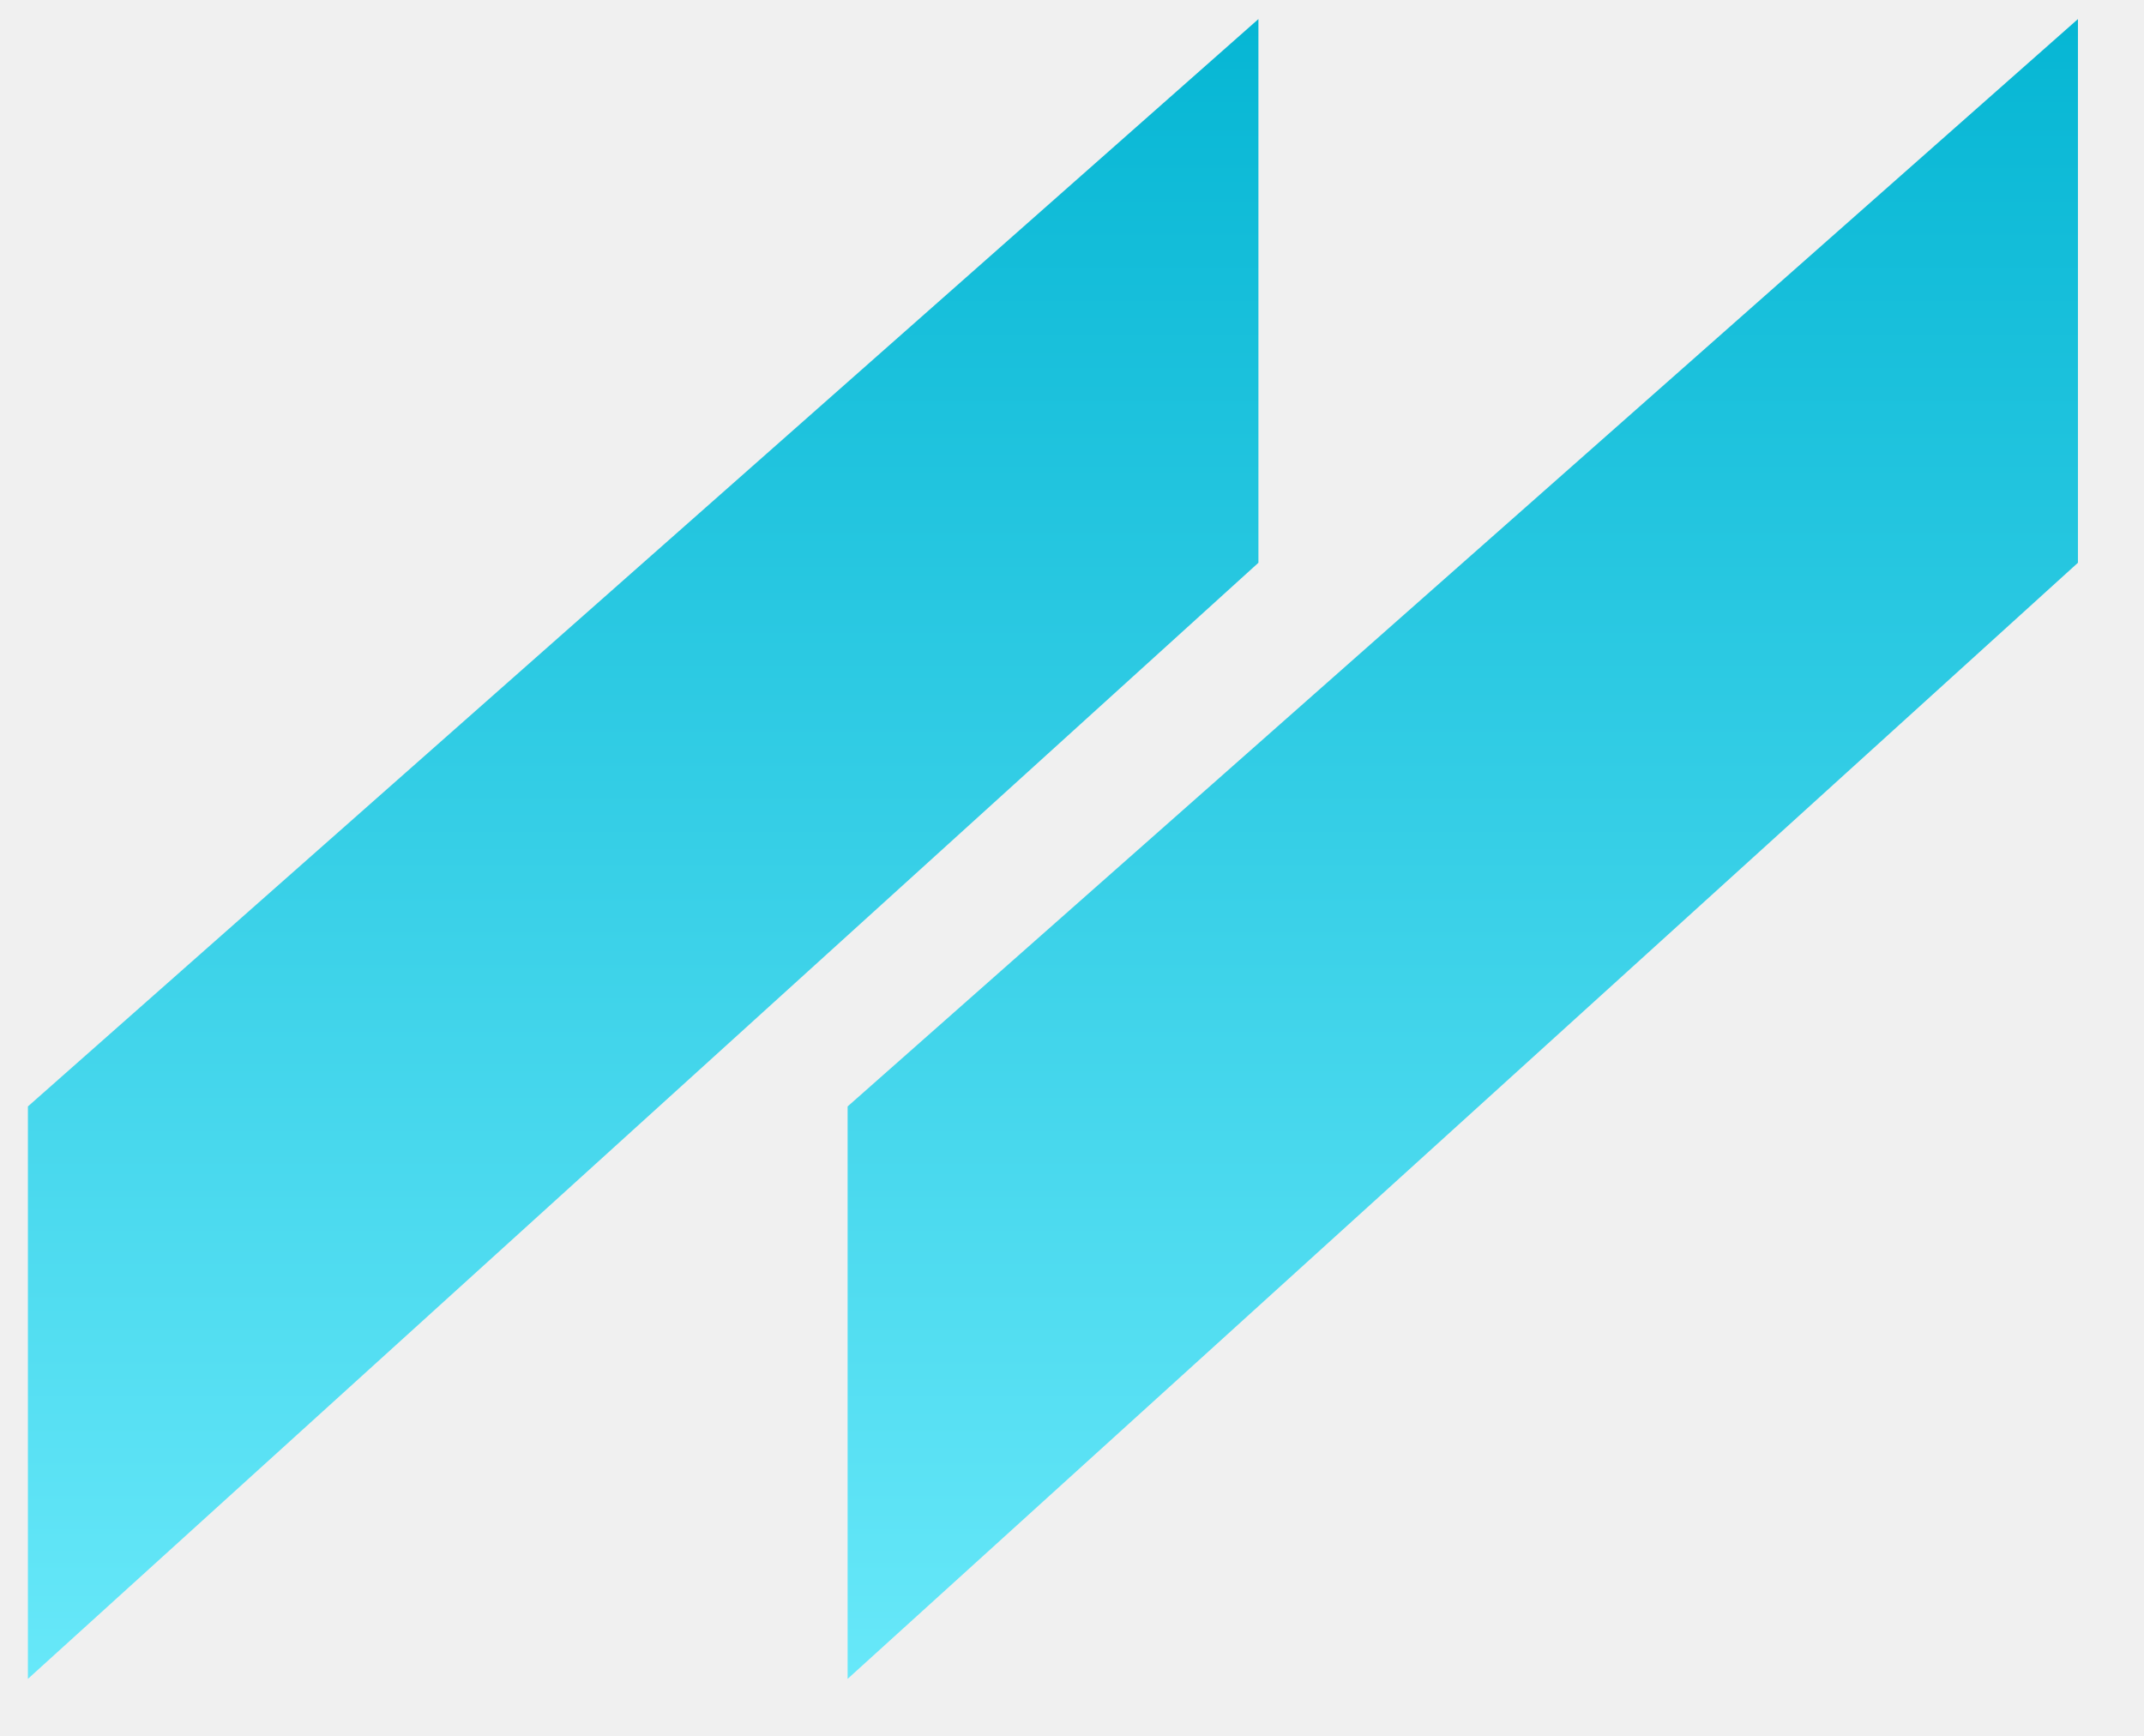
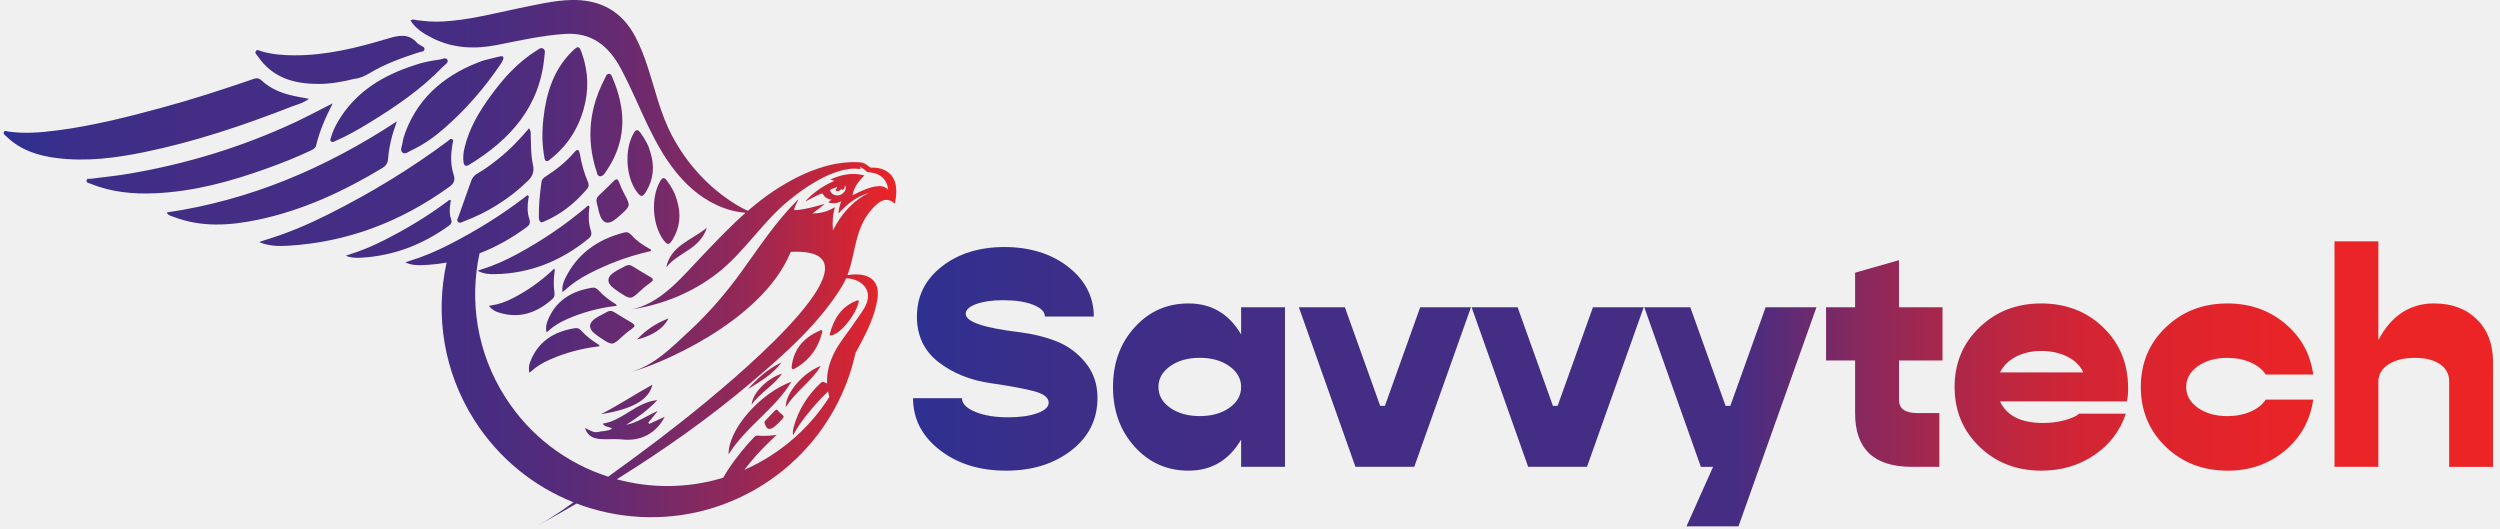
- <svg xmlns="http://www.w3.org/2000/svg" xmlns:xlink="http://www.w3.org/1999/xlink" version="1.1" preserveAspectRatio="xMidYMid meet" viewBox="344.564 330.278 111.737 91.218" width="53.87" height="43.61">
+ <svg xmlns="http://www.w3.org/2000/svg" width="206.28" height="43.61" viewBox="0 0 665 141" fill="none">
+   <g clip-path="url(#clip0_305_3519)">
+     <path d="M267.41 125.56C260.34 125.56 254.44 123.72 249.71 120.03C244.98 116.35 242.61 111.74 242.61 106.23H255.66C255.66 107.67 256.83 108.88 259.17 109.86C261.51 110.84 264.46 111.33 268.02 111.33C271.09 111.33 273.65 110.97 275.71 110.25C277.76 109.53 278.79 108.58 278.79 107.42C278.79 106.09 277.5 105.07 274.94 104.38C272.37 103.69 268.53 102.97 263.42 102.24C257.9 101.45 253.23 99.57 249.39 96.59C245.56 93.61 243.64 89.57 243.64 84.46C243.64 79 245.86 74.54 250.31 71.08C254.76 67.62 260.32 65.9 267.01 65.9C273.7 65.9 279.54 67.68 284.06 71.24C288.57 74.8 290.83 79.21 290.83 84.45H277.78C277.78 83.17 276.74 82.13 274.66 81.31C272.58 80.49 269.9 80.09 266.61 80.09C263.73 80.09 261.35 80.43 259.47 81.11C257.59 81.79 256.66 82.66 256.66 83.72C256.66 85.84 261.42 87.47 270.93 88.61C274.76 89.1 278.16 89.95 281.13 91.16C284.09 92.37 286.62 94.27 288.69 96.85C290.77 99.43 291.81 102.53 291.81 106.15C291.81 111.89 289.49 116.56 284.84 120.16C280.19 123.76 274.39 125.56 267.43 125.56H267.41ZM330.13 81.97H341.83V124.54H330.13V117.28C326.89 122.8 322.22 125.56 316.1 125.56C310.36 125.56 305.57 123.43 301.72 119.16C297.87 114.89 295.95 109.58 295.95 103.23C295.95 96.88 297.87 91.58 301.72 87.33C305.57 83.07 310.36 80.95 316.1 80.95C322.22 80.95 326.89 83.71 330.13 89.23V81.97ZM311.21 108.8C313.3 110.27 315.93 111 319.1 111C322.27 111 324.9 110.27 326.99 108.8C329.08 107.33 330.13 105.48 330.13 103.25C330.13 101.02 329.08 99.17 326.99 97.68C324.9 96.2 322.27 95.46 319.1 95.46C315.93 95.46 313.3 96.2 311.21 97.68C309.12 99.16 308.07 101.02 308.07 103.25C308.07 105.48 309.12 107.33 311.21 108.8ZM360.63 124.54L345.54 81.97H357.81L367.23 108.27H368.49L377.91 81.97H391.45L376.32 124.54H360.62H360.63ZM406.71 124.54L391.62 81.97H403.89L413.31 108.27H414.57L423.99 81.97H437.53L422.4 124.54H406.7H406.71ZM470.08 81.97H483.62L462.82 140.41H448.95L456.04 124.55H452.78L437.69 81.98H449.96L459.38 108.28H460.64L470.06 81.98L470.08 81.97ZM517.26 96.16H505.64V106.68C505.64 109.02 507.26 110.19 510.49 110.19H516.4V124.54H509.06C498.97 124.54 493.93 119.78 493.93 110.27V96.16H486.18V81.97H493.93V72.75L505.63 69.41V81.97H517.25V96.16H517.26ZM566.77 103.58C566.77 105.02 566.65 106.19 566.4 107.09H532.59C534.38 110.92 538.2 112.84 544.05 112.84C546.17 112.84 548.13 112.59 549.92 112.08C551.71 111.58 552.98 111 553.71 110.35H566.15C564.65 114.92 561.86 118.59 557.77 121.38C553.68 124.17 548.95 125.56 543.6 125.56C537.02 125.56 531.52 123.43 527.1 119.16C522.68 114.89 520.47 109.58 520.47 103.23C520.47 96.88 522.68 91.58 527.12 87.33C531.55 83.07 537.04 80.95 543.59 80.95C550.14 80.95 555.74 83.09 560.15 87.37C564.56 91.65 566.76 97.05 566.76 103.58H566.77ZM543.61 93.63C541.05 93.63 538.8 94.13 536.86 95.14C534.92 96.15 533.5 97.55 532.6 99.34H554.82C553.98 97.55 552.55 96.15 550.54 95.14C548.53 94.14 546.22 93.63 543.61 93.63ZM593.28 125.56C586.7 125.56 581.2 123.43 576.78 119.16C572.36 114.89 570.15 109.58 570.15 103.23C570.15 96.88 572.36 91.58 576.8 87.33C581.23 83.07 586.72 80.95 593.27 80.95C599.22 80.95 604.33 82.73 608.6 86.29C612.87 89.85 615.38 94.39 616.14 99.91H603.46C602.62 98.58 601.28 97.5 599.44 96.69C597.61 95.87 595.55 95.47 593.26 95.47C590.08 95.47 587.45 96.21 585.37 97.69C583.29 99.17 582.25 101.03 582.25 103.26C582.25 105.49 583.3 107.34 585.39 108.81C587.48 110.28 590.11 111.01 593.26 111.01C595.54 111.01 597.6 110.61 599.44 109.81C601.27 109.01 602.61 107.94 603.46 106.61H616.14C615.35 112.13 612.83 116.67 608.58 120.23C604.32 123.79 599.22 125.57 593.27 125.57L593.28 125.56ZM648.41 80.95C653.14 80.95 656.94 82.37 659.81 85.21C662.68 88.05 664.11 91.84 664.11 96.57V124.55H652.41V101.67C652.41 99.77 651.59 98.26 649.94 97.14C648.29 96.02 646.09 95.47 643.31 95.47C640.35 95.47 637.97 96.05 636.19 97.22C634.41 98.39 633.52 99.93 633.52 101.83V124.54H621.82V64.39H633.52V90.73C636.97 84.21 641.93 80.94 648.4 80.94L648.41 80.95Z" fill="url(#paint0_linear_305_3519)" />
+     <path d="M198.55 103.81C201.08 100.91 203.92 98.38 207.51 96.68C205.23 99.85 201.84 101.77 198.55 103.81ZM210.15 101.82C201.75 104.95 193.28 114.56 193.4 121.23C197.92 113.92 206.02 108.91 210.15 101.82ZM199.57 107.92C201.81 104.76 205.59 102.75 207.64 99.68C203.78 100.85 199.7 104.92 199.57 107.92ZM208.65 108.64C211.16 104.49 215.69 101.63 217.98 97.61C213.27 99.42 208.55 104.88 208.65 108.64ZM220.72 89.49C221.14 89.44 221.52 89.26 221.89 89.06C223.37 88.21 224.49 86.96 225.51 85.61C226.61 84.15 227.56 82.59 228.05 80.79C228.1 80.59 228.24 80.34 228.04 80.17C227.86 80.02 227.66 80.17 227.48 80.24C223.44 81.82 221.45 85.08 220.4 89.11C220.33 89.39 220.42 89.54 220.73 89.5L220.72 89.49ZM211.28 98.19C211.52 98.08 211.74 97.92 211.96 97.79C215.24 95.68 217.29 92.7 218.28 88.95C218.34 88.7 218.52 88.42 218.32 88.19C218.09 87.93 217.81 88.15 217.59 88.25C213.55 90.06 210.89 92.97 210.26 97.49C210.22 97.81 210.13 98.19 210.4 98.41C210.72 98.67 210.99 98.32 211.27 98.19H211.28ZM207.33 110.3C207.02 110.06 206.74 109.79 206.52 109.48C206.3 109.18 206.08 109.17 205.61 109.68C204.87 110.48 204.11 111.27 203.34 112.06C202.98 112.43 202.88 112.72 203.02 112.98C203.18 113.27 203.3 113.58 203.39 113.78C203.91 114.773 204.84 114.63 206.18 113.35C206.38 113.16 206.58 112.98 206.77 112.79C208.41 111.15 208.41 111.15 207.33 110.3ZM174.4 106.73C168.7 107.31 165.18 112.23 159.83 113.01C160.3 113.94 161.46 113.77 162.33 114.35C161.07 115.11 159.8 114.92 158.64 115.23C157.44 115.55 156.4 114.78 155.07 114.16C155.85 116.52 157.53 117 159.27 117.14C161.16 117.29 163.08 117.01 164.96 117.23C169.81 117.81 174.04 115.7 176.36 111.2C174.88 111.88 173.54 112.49 172.21 113.1C172.14 112.97 172.07 112.84 172 112.7C172.71 111.84 173.42 110.98 174.53 109.63C171.35 111.03 168.97 112.81 166.08 113.33C169.02 111.43 171.87 109.47 174.4 106.73ZM173.09 102.61C168.45 105.18 164.07 108.08 159.39 110.49C167.93 109.12 172.13 106.64 173.09 102.61ZM176.76 71.37C179.69 67.41 185.7 66.62 187.61 60.75C183.33 64.19 177.91 65.58 176.76 71.37ZM168.94 90.59C173.22 89.52 176.06 87.58 177.38 84.93C174.19 86.19 171.5 87.86 168.94 90.59ZM76.76 28.46C78.18 27.9 79.75 27.62 81.45 26.36C79.74 26.04 78.52 25.84 77.32 25.57C74.16 24.87 71.19 23.71 68.8 21.45C67.83 20.53 66.97 20.95 66.05 21.27C58.06 24.03 50.01 26.62 41.84 28.83C32.71 31.3 23.54 33.61 14.13 34.81C9.84 35.36 5.54 35.72 1.22 35.09C0.82 35.03 0.28 34.72 0.04 35.25C-0.17 35.73 0.33 36.01 0.64 36.31C4.39 40.02 9.11 41.53 14.17 42.17C21.97 43.15 29.67 42.18 37.3 40.63C50.85 37.87 63.9 33.48 76.75 28.47L76.76 28.46ZM81.94 40.16C82.58 39.85 83.19 39.53 83.37 38.78C84.3 34.87 85.92 31.24 87.78 27.57C84.33 29.31 80.93 31.14 77.43 32.77C63.37 39.29 48.67 43.76 33.4 46.35C30.07 46.92 26.7 47.23 23.35 47.68C22.9 47.74 22.19 47.5 22.11 48.17C22.04 48.79 22.77 48.85 23.2 49.02C28.7 51.26 34.46 51.82 40.34 51.56C50.72 51.11 60.6 48.41 70.3 44.91C74.25 43.49 78.15 41.95 81.94 40.15V40.16ZM102.57 42.3C102.82 38.99 103.65 35.78 104.91 32.38C85.91 44.84 65.78 53.42 43.51 56.68C43.82 57.46 44.61 57.57 45.28 57.83C52.71 60.71 60.29 60.2 67.85 58.62C79.76 56.13 90.63 51.08 101 44.84C101.99 44.24 102.48 43.52 102.57 42.3ZM120.03 46.5C119.13 43.83 119.3 41.07 119.76 38.33C119.83 37.93 120.16 37.43 119.66 37.14C119.18 36.86 118.87 37.36 118.54 37.61C108.48 45.12 97.78 51.57 86.57 57.2C81.2 59.9 75.66 62.25 69.89 63.99C69.31 64.16 68.75 64.38 68.18 64.58C70.71 65.66 73.27 65.71 75.8 65.56C91.75 64.63 106.03 59.13 118.93 49.82C120.19 48.91 120.53 48.01 120.02 46.51L120.03 46.5ZM156.12 54.93C155.83 54.72 155.66 55.06 155.47 55.22C149.74 60.08 143.59 64.19 137.11 67.72C134.01 69.41 130.8 70.86 127.43 71.88C127.09 71.98 126.76 72.11 126.43 72.23C127.97 73.05 129.48 73.16 130.98 73.14C140.41 72.99 148.71 69.64 156.07 63.63C156.79 63.04 156.97 62.44 156.62 61.38C156 59.52 156.02 57.62 156.21 55.74C156.24 55.47 156.42 55.13 156.11 54.92L156.12 54.93ZM156.2 72.99C161.16 70.42 166.48 68.39 172.28 67.07C172.47 67.03 172.8 67.09 172.72 66.77C172.64 66.44 172.31 66.38 172.08 66.25C170.49 65.35 168.94 64.32 167.63 62.86C166.89 62.04 166.34 61.83 165.63 62.01C158.37 63.84 152.97 67.78 149.81 74.27C149.31 75.3 148.91 76.42 149.09 77.94C149.29 77.77 149.51 77.62 149.7 77.44C151.62 75.66 153.83 74.21 156.2 72.98V72.99ZM145.1 85.63C144.78 86.45 144.55 87.36 144.84 88.66C144.99 88.54 145.16 88.43 145.3 88.29C146.73 86.96 148.44 85.95 150.31 85.13C154.21 83.42 158.46 82.21 163.18 81.63C163.33 81.61 163.61 81.7 163.52 81.42C163.42 81.13 163.14 81.05 162.94 80.92C161.53 80.01 160.14 79 158.91 77.65C158.21 76.89 157.73 76.66 157.16 76.74C151.27 77.61 147.13 80.43 145.1 85.62V85.63ZM146.96 71.81C146.81 71.56 146.69 71.83 146.58 71.94C143.13 75.2 139.48 77.71 135.68 79.63C133.86 80.55 131.99 81.22 130.05 81.48C129.86 81.51 129.67 81.56 129.47 81.6C130.29 82.65 131.13 83.05 131.97 83.33C137.26 85.07 142.07 83.68 146.49 79.69C146.92 79.3 147.05 78.79 146.91 77.76C146.66 75.95 146.76 74.23 146.96 72.57C146.99 72.33 147.11 72.06 146.95 71.8L146.96 71.81ZM140.72 99.08C142.15 97.75 143.86 96.74 145.73 95.92C149.63 94.21 153.88 93 158.6 92.42C158.75 92.4 159.03 92.49 158.94 92.21C158.84 91.92 158.56 91.84 158.36 91.71C156.95 90.8 155.56 89.79 154.33 88.44C153.63 87.68 153.15 87.45 152.58 87.53C146.69 88.4 142.55 91.22 140.52 96.41C140.2 97.23 139.97 98.14 140.26 99.44C140.41 99.32 140.58 99.21 140.72 99.07V99.08ZM119.36 58.44C118.87 57 118.96 55.5 119.21 54.01C119.25 53.79 119.42 53.52 119.16 53.36C118.9 53.21 118.73 53.48 118.55 53.61C113.1 57.68 107.3 61.17 101.23 64.22C98.32 65.68 95.32 66.95 92.2 67.9C91.89 67.99 91.58 68.11 91.27 68.22C92.64 68.81 94.03 68.83 95.4 68.75C104.04 68.25 111.78 65.27 118.77 60.22C119.45 59.73 119.64 59.24 119.36 58.43V58.44ZM83.79 22.4C87.07 22.4 90.27 21.87 93.61 21.02C95.03 20.91 96.42 20.25 97.78 19.43C101.89 16.97 106.38 15.39 110.91 13.92C111.41 13.76 112.19 13.84 112.27 13.15C112.35 12.48 111.56 12.38 111.15 12.04C110.92 11.84 110.56 11.76 110.37 11.53C108.01 8.75 105.34 9.44 102.29 10.35C94.25 12.76 86.11 14.78 77.62 14.76C74.61 14.76 71.62 14.52 68.71 13.67C68.26 13.54 67.69 13.1 67.32 13.58C66.87 14.17 67.53 14.61 67.82 15.03C71.67 20.68 77.34 22.38 83.8 22.38L83.79 22.4ZM143.99 13.01C143.28 12.54 142.66 13.18 142.12 13.52C137.21 16.59 133.4 20.81 130.02 25.44C126.9 29.71 124.18 34.19 122.96 39.42C122.66 40.71 122.49 42.01 122.7 43.33C122.85 44.29 123.37 44.45 124.16 43.97C135.24 37.24 143.18 28.35 144.29 14.76C144.34 14.16 144.61 13.42 143.99 13.01ZM132.4 15.05C131.06 15.35 129.73 15.7 127.93 16.15C118.64 19.48 110.98 25.22 107.19 35.23C106.82 36.22 106.51 37.26 106.37 38.3C106.26 39.11 105.63 40.16 106.48 40.74C107.19 41.22 108.01 40.47 108.72 40.14C111.98 38.63 114.88 36.56 117.57 34.21C123.3 29.21 128.24 23.51 132.51 17.22C132.76 16.86 132.98 16.48 133.16 16.08C133.54 15.27 133.33 14.84 132.39 15.05H132.4ZM151.78 13.58C146.7 18.52 144.75 24.84 143.99 31.64C143.89 32.53 143.82 33.41 143.78 34.31C143.7 35.96 143.72 37.64 143.89 39.37C143.98 40.33 144.12 41.31 144.3 42.31C144.7 43.7 145.63 42.64 146.24 42.15C149.3 39.66 151.68 36.63 153.29 33.05C153.4 32.81 153.5 32.58 153.6 32.34C154.03 31.3 154.4 30.26 154.7 29.21C156.13 24.26 156.06 19.25 154.26 14.2C153.55 12.19 153.27 12.14 151.78 13.59V13.58ZM116.14 15.92C114.03 16.21 111.94 16.59 109.9 17.3C101.38 20.01 94.02 24.32 89.29 32.26C88.49 33.61 87.8 35.01 87.37 36.53C87.26 36.92 86.93 37.4 87.37 37.75C87.77 38.07 88.2 37.73 88.59 37.57C91.7 36.22 94.63 34.54 97.51 32.78C104.57 28.46 111.39 23.83 117.16 17.82C117.69 17.27 118.8 16.71 118.38 15.93C117.97 15.17 116.9 15.83 116.15 15.93L116.14 15.92ZM140.16 34.23C137.54 37.32 134.87 40.11 131.81 42.51C130.08 43.86 128.34 45.19 126.42 46.27C125.53 46.77 125.01 47.44 124.69 48.37C123.6 51.5 122.46 54.62 121.35 57.75C121.19 58.2 120.8 58.68 121.19 59.16C121.34 59.34 121.49 59.41 121.66 59.42C121.96 59.44 122.28 59.25 122.57 59.14C125.77 57.94 128.8 56.46 131.64 54.68C134.6 52.84 137.36 50.69 139.91 48.2C141.15 46.99 141.59 45.69 141.21 43.98C141.08 43.36 140.97 42.74 140.9 42.12C140.67 40.22 140.68 38.3 140.62 36.39V36.32C140.6 35.71 140.76 35.07 140.18 34.25L140.16 34.23ZM164.43 26.84C163.99 24.85 163.33 22.86 162.46 20.85C162.26 20.39 162.13 19.63 161.4 19.71C160.76 19.78 160.63 20.48 160.38 20.95C159.11 23.37 158.14 25.83 157.49 28.33C157.23 29.32 157.03 30.32 156.88 31.33C156.25 35.39 156.48 39.55 157.6 43.82C157.76 44.36 157.87 44.92 158.09 45.43C158.35 46.02 158.26 46.98 159.14 47.02C159.87 47.05 160.29 46.34 160.68 45.78C164.49 40.26 165.66 34.55 164.78 28.7C164.68 28.09 164.57 27.47 164.43 26.85V26.84ZM153.72 41.08C153.47 39.64 152.95 39.79 152.13 40.74C150 43.24 147.44 45.24 144.7 47.02C144.12 47.4 143.58 47.77 143.48 48.57C143.06 51.68 142.72 54.78 142.79 57.92C142.82 59.14 143.28 59.56 144.09 59.14C148.91 57.08 152.53 54.06 155.66 50.39C156.19 49.77 156.14 49.14 155.85 48.47C154.82 46.1 154.17 43.62 153.73 41.08H153.72ZM172.51 40.57C172.04 38.71 171.04 37 169.85 35.37C169.11 34.37 168.62 34.61 168.08 35.54C165.55 39.88 165.95 47.24 168.97 51.25C170 52.63 170.46 52.64 171.38 51.13C173.38 47.84 173.72 44.34 172.52 40.57H172.51ZM164.24 48.75C163.89 47.77 163.53 47.51 162.71 48.34C161.44 49.63 160.13 50.9 158.81 52.13C158.19 52.71 158.01 53.34 158.24 54.15C158.49 55.05 158.68 55.98 158.81 56.56C159.624 59.64 161.177 60.217 163.47 58.29C163.81 58.01 164.15 57.73 164.47 57.44C167.29 54.91 167.28 54.89 165.54 51.65C165.04 50.72 164.59 49.74 164.24 48.74V48.75ZM179.59 53.35C179.12 51.5 178.12 49.78 176.93 48.16C176.19 47.15 175.7 47.4 175.15 48.33C172.62 52.68 173.03 60.04 176.05 64.05C177.08 65.43 177.54 65.44 178.46 63.93C180.45 60.64 180.8 57.14 179.6 53.36L179.59 53.35ZM170.01 77.45C170.79 76.73 171.62 76.05 172.49 75.46C173.35 74.88 173.51 74.46 172.5 73.88C170.93 72.98 169.38 72.03 167.84 71.07C167.12 70.61 166.47 70.6 165.74 71.03C164.93 71.5 164.08 71.91 163.55 72.19C160.777 73.757 160.61 75.407 163.05 77.14C163.41 77.39 163.76 77.66 164.13 77.9C167.29 79.99 167.31 79.97 170 77.47L170.01 77.45ZM167.61 86.12C166.04 85.22 164.49 84.27 162.95 83.31C162.23 82.85 161.58 82.84 160.85 83.27C160.04 83.74 159.19 84.15 158.66 84.43C155.887 85.997 155.72 87.647 158.16 89.38C158.52 89.63 158.87 89.9 159.24 90.14C162.4 92.23 162.42 92.21 165.11 89.71C165.89 88.99 166.72 88.31 167.59 87.72C168.45 87.14 168.61 86.72 167.6 86.14L167.61 86.12ZM237.8 54.01C237.77 54.15 237.78 54.39 237.52 54.16C235.1 52.09 232.94 54.28 231.36 56.12C227.01 61.17 227.31 67.65 225.1 73.4C226.43 73.17 227.76 73.12 229.04 73.33C230.2 73.53 231.34 74.04 232.11 74.92C233.21 76.19 233.34 77.91 233.14 79.52C233.12 79.69 233.1 79.86 233.06 80.03C232.55 83.04 231.47 85.91 230.14 88.66C229.56 89.85 228.94 91.04 228.31 92.22C227.97 92.85 227.62 93.49 227.27 94.13C224.97 104.58 219.68 114.37 211.72 122.12C211.09 122.73 210.44 123.34 209.77 123.93C207.59 125.85 205.25 127.63 202.73 129.23C199.07 131.56 195.24 133.41 191.31 134.8C189.97 135.28 188.62 135.7 187.25 136.07C175.78 139.16 163.72 138.45 152.85 134.33C149.31 136.39 145.75 138.41 142.18 140.39C145.56 138.52 148.83 136.31 152.03 134C141.5 129.81 132.15 122.4 125.6 112.12C117.32 99.12 115.09 83.98 118.17 70.04C116.17 70.4 114.12 70.62 112.04 70.72C110.42 70.8 108.78 70.75 107.15 70.01C107.51 69.88 107.87 69.73 108.24 69.62C111.92 68.51 115.45 66.99 118.88 65.24C119.11 65.12 119.35 65 119.57 64.88C122.98 63.12 126.31 61.23 129.55 59.19C132.87 57.11 136.09 54.87 139.22 52.47C139.43 52.31 139.62 51.97 139.93 52.17C140.25 52.37 140.04 52.69 140 52.96C139.72 54.78 139.64 56.61 140.23 58.39C140.57 59.39 140.36 59.98 139.56 60.57C135.58 63.53 131.38 65.88 126.96 67.58C124.2 80.31 126.26 94.09 133.8 105.93C140.47 116.41 150.31 123.64 161.28 127.17C161.5 127.01 161.71 126.85 161.93 126.7C170.62 120.45 179.2 114 187.45 107.17C196.33 99.82 236.96 65.85 210.03 67.2C209.95 67.3 209.93 67.32 209.92 67.34C202.14 86.17 173.76 97.71 167.38 99.21C173.68 97.45 178.39 92.51 183.06 88.2C188.18 83.46 192.74 78.14 196.83 72.49C201.56 65.95 206 59.14 211.74 53.42C211.8 53.37 211.88 53.33 212.03 53.25C211.59 54.12 211.18 54.89 210.92 55.73C210.85 55.98 210.88 56.09 211.15 56.06C211.45 56.03 211.75 56.03 212.05 55.99C214.15 55.74 216.19 55.19 218.22 54.62C218.45 54.56 218.67 54.5 218.89 54.45C218.9 54.48 218.91 54.5 218.93 54.53C217.89 55.33 216.85 56.13 215.81 56.93C217.95 56.96 219.91 56.39 221.79 55.26C221.13 57.36 221.09 59.41 221.23 61.47C223.44 57.16 226.41 53.61 230.86 51.47C227.58 52.4 225.02 54.42 222.71 56.97C222.78 55.79 223.06 54.76 223.45 53.7C223.3 53.77 223.22 53.8 223.15 53.84C222.24 54.26 221.3 54.34 220.33 54.09C220.24 54.07 220.12 54.08 220.09 53.97C220.05 53.83 220.21 53.82 220.28 53.74C220.45 53.59 220.61 53.45 220.84 53.26C219.86 53.12 219.09 52.75 218.66 51.91C218.49 51.58 218.3 51.59 218.01 51.71C216.9 52.18 215.8 52.69 214.74 53.29C214.51 53.42 214.3 53.62 213.92 53.65C216.12 51.27 218.65 49.51 221.64 48.25C221.19 48.1 220.85 48 220.51 47.9C223.43 46.6 226.39 45.9 229.61 46.81C228.1 48.37 226.78 49.95 226.47 52.11C227.69 51.45 228.92 50.87 230.19 50.39C231.08 50.06 231.97 49.8 232.91 49.7C234.04 49.58 235.1 49.67 235.99 50.63C235.86 49.46 235.49 48.49 234.77 47.68C233.7 46.48 232.29 46.05 230.75 45.96C230.49 45.95 230.3 45.87 230.11 45.68C229.63 45.18 229.06 44.8 228.39 44.52C228.4 44.76 228.59 44.89 228.56 45.1C228.52 45.1 228.48 45.12 228.44 45.11C226.53 44.78 224.68 45.12 222.85 45.67C220.08 46.5 217.54 47.83 215.1 49.38C213.14 50.62 211.29 51.99 209.49 53.46C202.42 59.23 197.54 67.34 190.4 72.89C183.53 78.23 175.42 81.42 166.84 82.64C175.11 81.47 181.32 73.47 186.74 67.85C190.37 64.07 194 60.23 197.92 56.75C192.68 56.39 187.65 53.87 183.73 50.46C176.76 44.38 172.99 36.06 169.22 27.78C169.01 27.31 168.79 26.83 168.58 26.35C167.31 23.58 166.02 20.85 164.61 18.21C161.38 12.23 156.86 8.54 149.61 9.06C143.58 9.48 137.73 10.78 131.84 11.96C125.78 13.18 119.86 12.95 114.26 10.1C112.05 8.97 109.94 7.69 108.54 5.47C109.2 5.01 109.74 5.31 110.27 5.38C112.5 5.69 114.75 5.86 117.01 5.74C123.93 5.39 130.61 3.63 137.35 2.22C142 1.31 146.63 0.12 151.42 0C159.06 -0.17 164.86 2.89 168.49 9.75C168.53 9.84 168.59 9.95 168.64 10.04C171.3 15.17 172.69 20.78 174.39 26.27C174.49 26.6 174.6 26.94 174.7 27.27C175.68 30.31 176.77 33.29 178.27 36.13C182.22 43.64 188.12 50.12 195.37 54.56C196.39 55.18 197.48 55.79 198.57 56.23C200.75 54.33 203.03 52.55 205.44 50.94C209.66 48.16 214.09 45.82 218.97 44.42C222.11 43.52 225.3 43.09 228.57 43.31C229.55 43.38 230.23 43.91 230.92 44.5C231.11 44.66 231.28 44.73 231.53 44.73C233.23 44.69 234.84 45.01 236.19 46.14C237.36 47.12 237.89 48.45 238.07 49.93C238.24 51.31 238.08 52.68 237.81 54.04L237.8 54.01ZM224.49 49.41C224.4 49.85 224.29 50.23 224.02 50.55C223.9 50.69 223.8 50.73 223.7 50.59C223.51 50.35 223.42 50.47 223.27 50.64C222.96 50.98 222.44 51.07 222.08 50.87C221.89 50.77 221.85 50.66 222.03 50.51C222.2 50.37 222.34 50.2 222.37 49.92C221.78 50.07 221.26 50.31 220.72 50.51C220.47 50.61 220.46 50.76 220.55 50.99C220.77 51.48 221.1 51.83 221.61 51.99C222.55 52.3 223.39 52.08 224.08 51.39C224.64 50.84 224.8 50.02 224.48 49.4L224.49 49.41ZM224.75 74.24C224.44 74.95 224.08 75.66 223.67 76.34C217.53 86.38 208.4 94.41 199.51 101.96C188.25 111.52 176.13 120.04 163.57 127.86C172.56 130.3 182.19 130.31 191.37 127.62C191.57 127.56 191.77 127.49 191.97 127.43C192.33 126.8 192.7 126.19 193.08 125.58C194.19 123.85 195.42 122.21 196.71 120.6C197.83 119.21 199 117.86 200.25 116.58C200.47 116.36 200.69 116.17 201.01 116.2C202.74 116.38 204.45 116.25 206.21 116.03C205.02 117.17 203.81 118.29 202.66 119.47C201.47 120.71 200.32 121.97 199.24 123.28C198.67 123.96 198.12 124.65 197.58 125.35C197.83 125.24 198.08 125.14 198.32 125.02C200.43 124.05 202.5 122.93 204.52 121.65C205.98 120.72 207.37 119.74 208.7 118.68C211.51 116.48 214.03 114.04 216.26 111.38C217.73 109.63 219.07 107.79 220.28 105.88C220.13 105.41 220.03 104.92 219.93 104.42C217.75 106.53 215.74 108.79 213.86 111.18C212.75 112.6 211.73 114.08 210.88 115.67C210.79 115.82 210.69 115.98 210.6 116.14C210.45 115.33 210.6 114.59 210.79 113.85C212.06 109.24 214.52 105.38 218 102.14C218.34 101.82 218.62 101.78 219.02 102.01C219.23 102.13 219.45 102.22 219.67 102.3C219.52 99.3 220.35 96.47 221.77 93.75C222.99 91.44 224.67 89.37 226.16 87.26C226.73 86.46 227.27 85.65 227.83 84.85C228.07 84.49 228.32 84.13 228.57 83.78C228.64 83.67 228.72 83.57 228.79 83.47C229.84 81.97 230.88 80.11 230.52 78.21C230.27 76.9 229.33 75.79 228.17 75.13C228.16 75.13 228.14 75.12 228.13 75.11C228.06 75.07 227.99 75.04 227.93 75C226.95 74.5 225.86 74.29 224.77 74.24H224.75Z" fill="url(#paint1_linear_305_3519)" />
+   </g>
  <defs>
-     <path d="M453.3 331.28L453.3 359.85L388.64 418.5L388.64 388.42L453.3 331.28Z" id="aFZf6T5ED" />
-     <linearGradient id="gradientb2ThqnP5Op" gradientUnits="userSpaceOnUse" x1="420.97" y1="331.28" x2="420.97" y2="418.5">
-       <stop style="stop-color: #06b6d4;stop-opacity: 1" offset="0%" />
-       <stop style="stop-color: #67e8f9;stop-opacity: 1" offset="100%" />
+     <linearGradient id="paint0_linear_305_3519" x1="242.62" y1="102.39" x2="664.12" y2="102.39" gradientUnits="userSpaceOnUse">
+       <stop stop-color="#2E3192" />
+       <stop offset="0.01" stop-color="#303090" />
+       <stop offset="0.09" stop-color="#3C2E89" />
+       <stop offset="0.21" stop-color="#432D85" />
+       <stop offset="0.52" stop-color="#452D84" />
+       <stop offset="0.55" stop-color="#5B2B77" />
+       <stop offset="0.59" stop-color="#812961" />
+       <stop offset="0.64" stop-color="#A2274F" />
+       <stop offset="0.69" stop-color="#BD2640" />
+       <stop offset="0.74" stop-color="#D22534" />
+       <stop offset="0.81" stop-color="#E0242C" />
+       <stop offset="0.88" stop-color="#E92427" />
+       <stop offset="1" stop-color="#EC2426" />
    </linearGradient>
-     <path d="M410.23 331.28L410.23 359.85L345.56 418.5L345.56 388.42L410.23 331.28Z" id="a9fehgwfM" />
-     <linearGradient id="gradientk1wNV9Ostb" gradientUnits="userSpaceOnUse" x1="377.89" y1="331.28" x2="377.89" y2="418.5">
-       <stop style="stop-color: #06b6d4;stop-opacity: 1" offset="0%" />
-       <stop style="stop-color: #67e8f9;stop-opacity: 1" offset="100%" />
+     <linearGradient id="paint1_linear_305_3519" x1="0" y1="70.2" x2="238.13" y2="70.2" gradientUnits="userSpaceOnUse">
+       <stop stop-color="#2E3192" />
+       <stop offset="0.01" stop-color="#303090" />
+       <stop offset="0.09" stop-color="#3C2E89" />
+       <stop offset="0.2" stop-color="#432D85" />
+       <stop offset="0.5" stop-color="#452D84" />
+       <stop offset="0.56" stop-color="#4A2C80" />
+       <stop offset="0.64" stop-color="#592B78" />
+       <stop offset="0.73" stop-color="#732A6A" />
+       <stop offset="0.83" stop-color="#962856" />
+       <stop offset="0.92" stop-color="#C3263C" />
+       <stop offset="1" stop-color="#EC2426" />
    </linearGradient>
+     <clipPath id="clip0_305_3519">
+       <rect width="664.12" height="140.4" fill="white" />
+     </clipPath>
  </defs>
-   <g>
-     <g>
-       <use xlink:href="#aFZf6T5ED" opacity="1" fill="url(#gradientb2ThqnP5Op)" />
-     </g>
-     <g>
-       <use xlink:href="#a9fehgwfM" opacity="1" fill="url(#gradientk1wNV9Ostb)" />
-     </g>
-   </g>
</svg>
